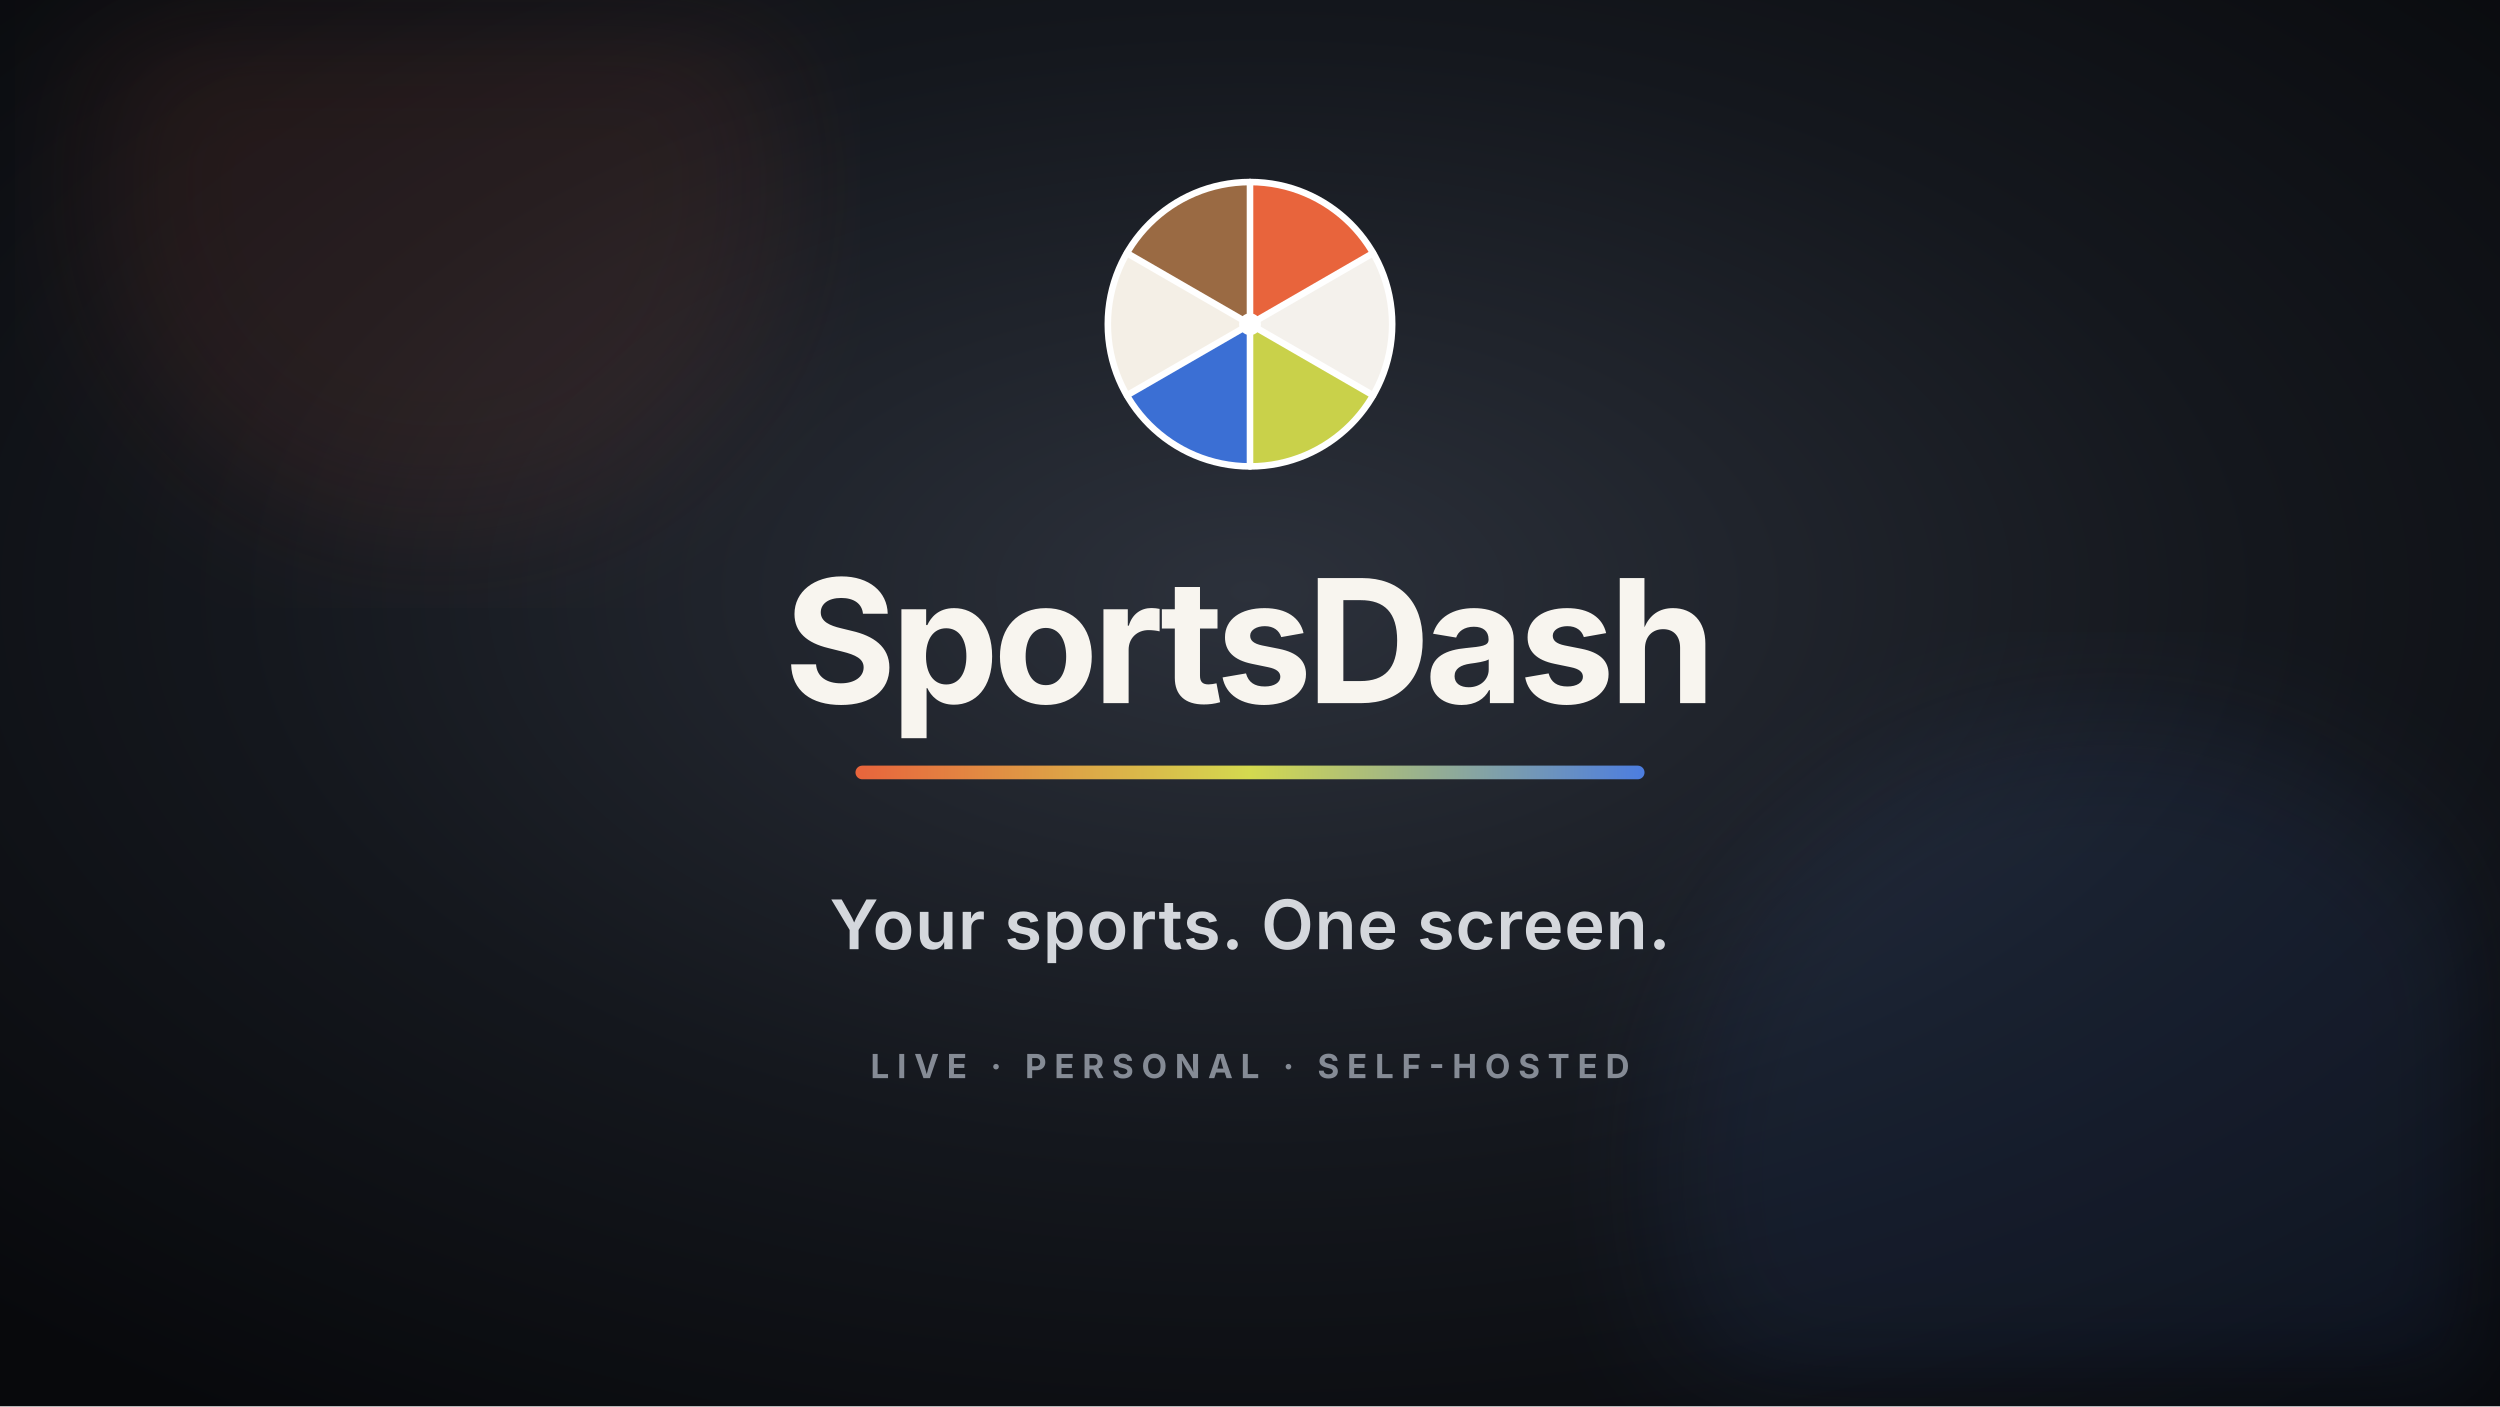
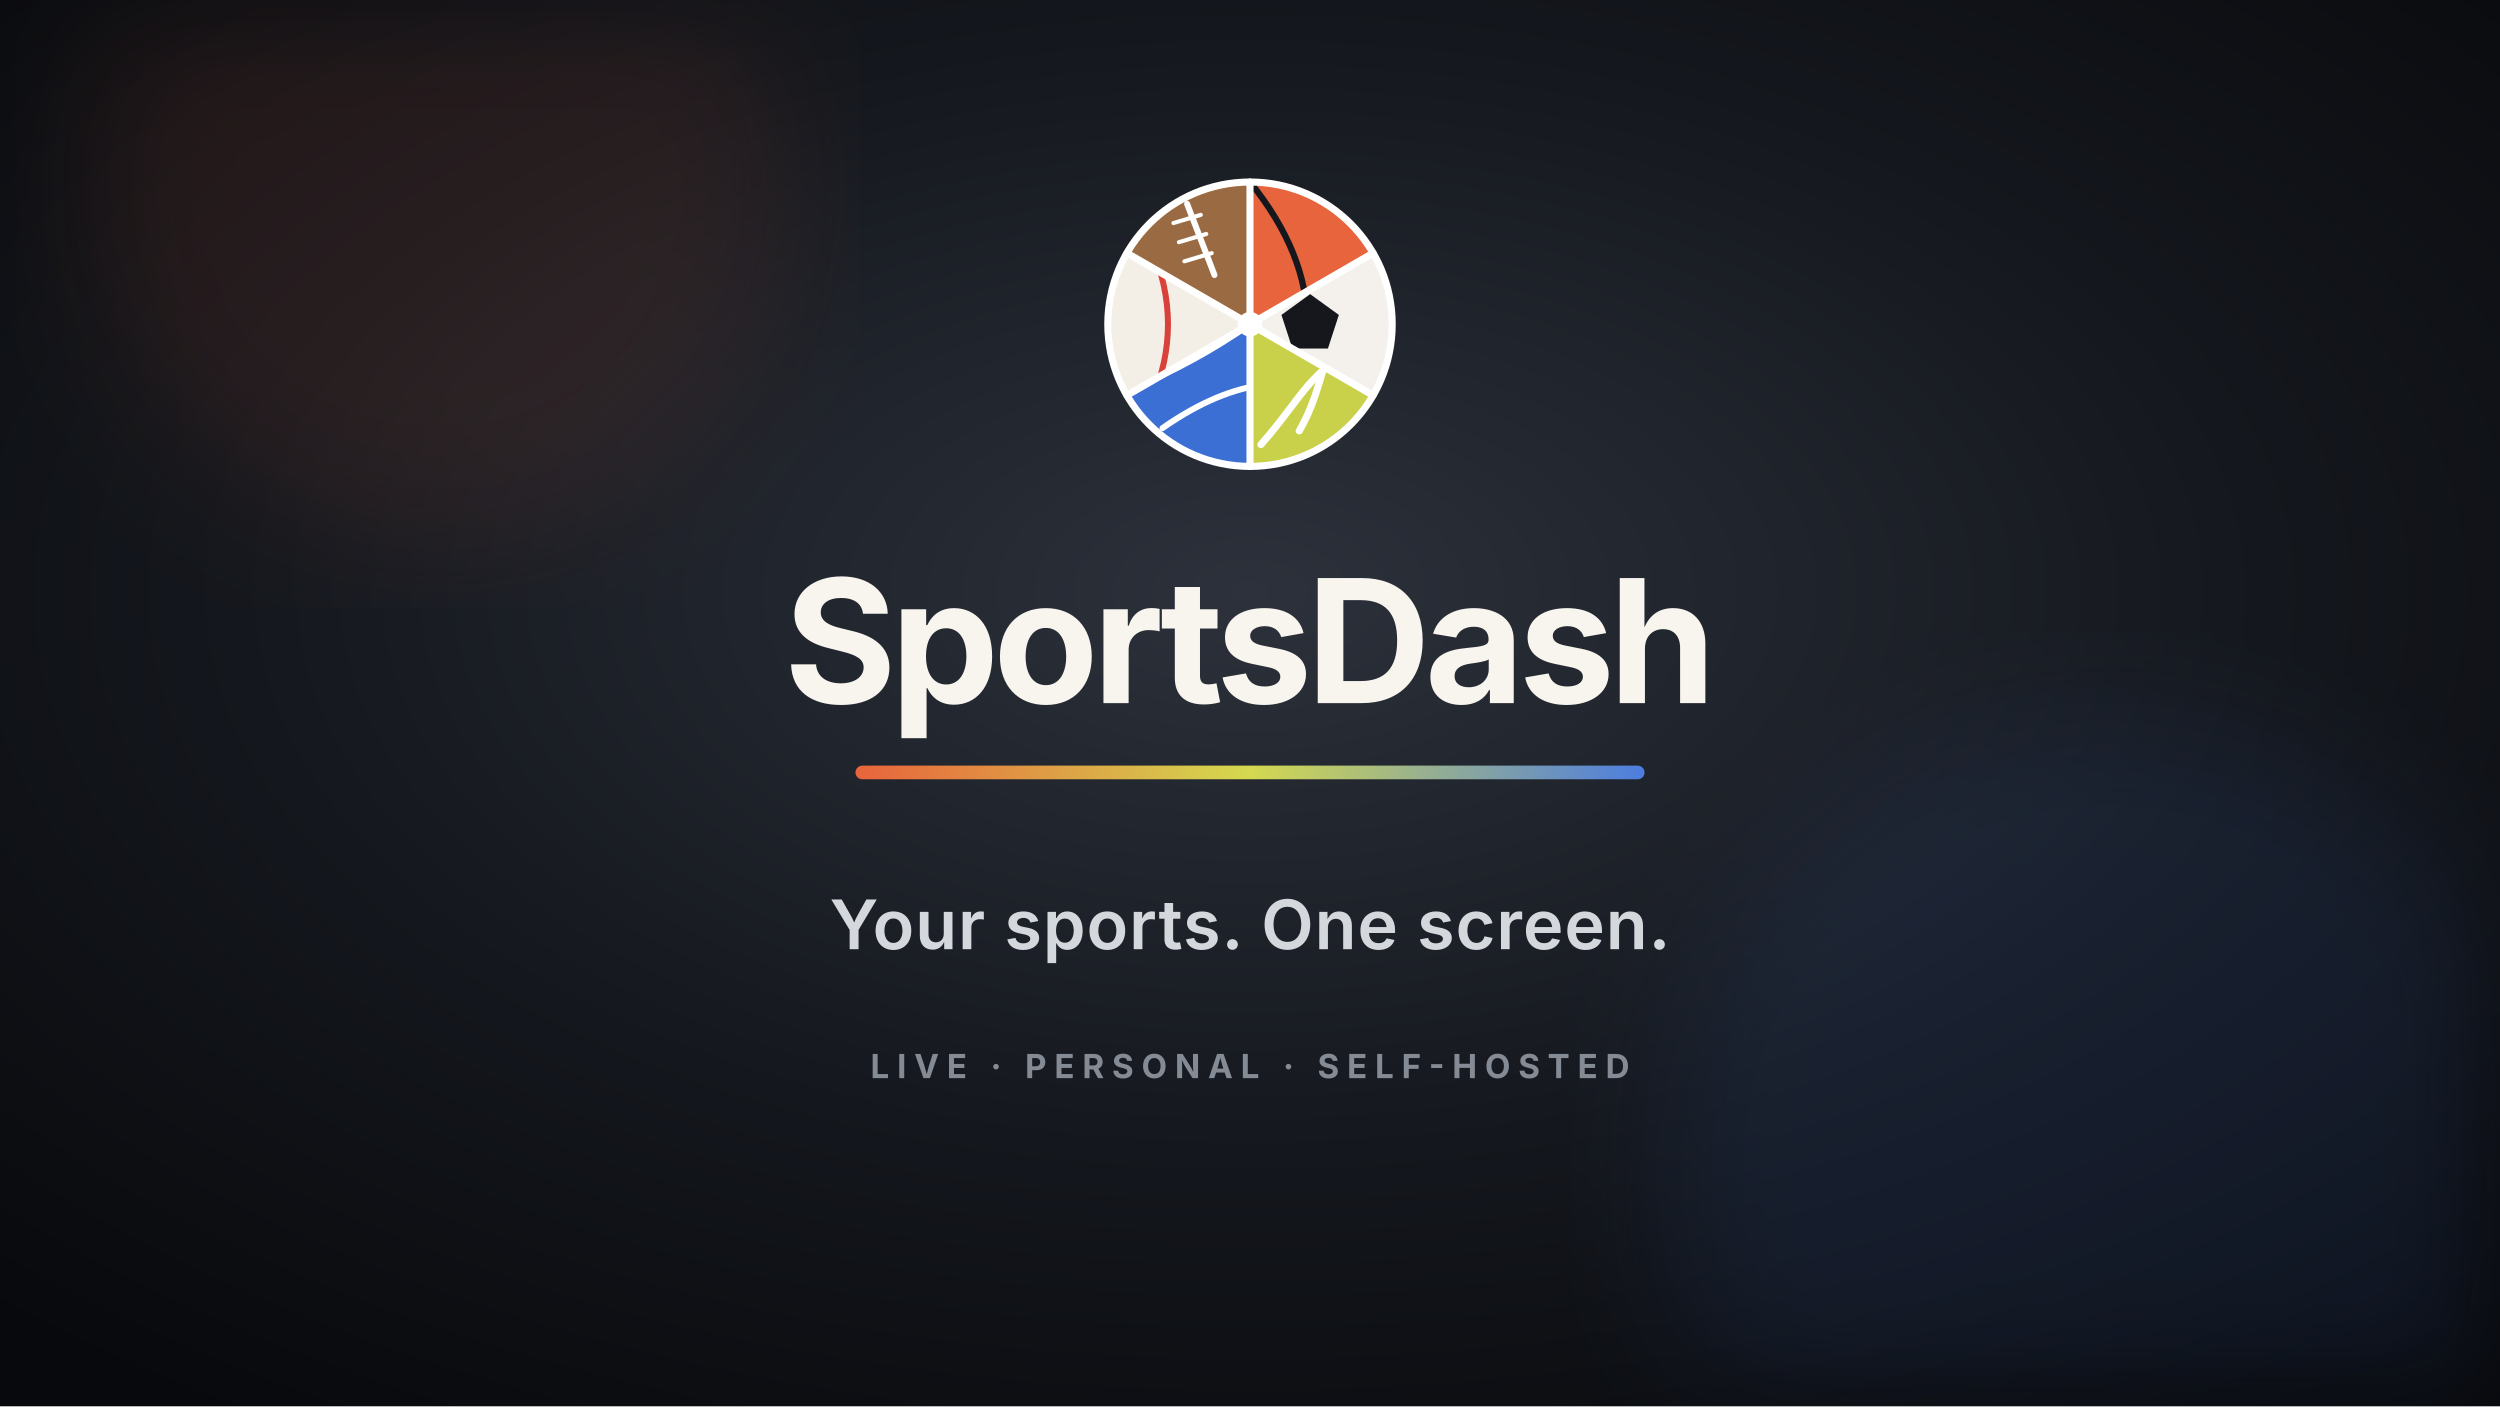
<svg xmlns="http://www.w3.org/2000/svg" viewBox="0 0 1280 720" role="img" aria-labelledby="title desc">
  <defs>
    <radialGradient id="bg" cx="50%" cy="42%" r="72%">
      <stop offset="0" stop-color="#2c313b" />
      <stop offset=".56" stop-color="#14171d" />
      <stop offset="1" stop-color="#08090c" />
    </radialGradient>
    <linearGradient id="accent" x1="0" x2="1">
      <stop stop-color="#e8643c" />
      <stop offset=".5" stop-color="#d4d94f" />
      <stop offset="1" stop-color="#4c7de0" />
    </linearGradient>
    <filter id="soft">
      <feGaussianBlur stdDeviation="34" />
    </filter>
+     <clipPath id="logo-w0">
+       <path d="M60,60 L60,8 A52,52 0 0 1 105,34 Z" />
+     </clipPath>
+     <clipPath id="logo-w1">
+       <path d="M60,60 L105,34 A52,52 0 0 1 105,86 Z" />
+     </clipPath>
+     <clipPath id="logo-w2">
+       <path d="M60,60 L105,86 A52,52 0 0 1 60,112 Z" />
+     </clipPath>
+     <clipPath id="logo-w3">
+       <path d="M60,60 L60,112 A52,52 0 0 1 15,86 Z" />
+     </clipPath>
+     <clipPath id="logo-w4">
+       <path d="M60,60 L15,86 A52,52 0 0 1 15,34 Z" />
+     </clipPath>
+     <clipPath id="logo-w5">
+       <path d="M60,60 L15,34 A52,52 0 0 1 60,8 Z" />
+     </clipPath>
  </defs>
  <rect width="1280" height="720" fill="url(#bg)" />
  <circle cx="224" cy="95" r="180" fill="#e8643c" opacity=".09" filter="url(#soft)" />
  <circle cx="1080" cy="600" r="230" fill="#4c7de0" opacity=".10" filter="url(#soft)" />
  <g transform="translate(556 82) scale(1.4)">
    <path d="M60 60 L60 8 A52 52 0 0 1 105 34 Z" fill="#e8643c" />
    <path d="M60 60 L105 34 A52 52 0 0 1 105 86 Z" fill="#f4f1ec" />
    <path d="M60 60 L105 86 A52 52 0 0 1 60 112 Z" fill="#c9d14a" />
    <path d="M60 60 L60 112 A52 52 0 0 1 15 86 Z" fill="#3b6fd4" />
    <path d="M60 60 L15 86 A52 52 0 0 1 15 34 Z" fill="#f4efe6" />
    <path d="M60 60 L15 34 A52 52 0 0 1 60 8 Z" fill="#9a6a43" />
-     <g fill="none" stroke="#fff" stroke-width="2.4" stroke-linecap="round">
-       <path d="M60 60 L60 8" />
-       <path d="M60 60 L105 34" />
-       <path d="M60 60 L105 86" />
-       <path d="M60 60 L60 112" />
-       <path d="M60 60 L15 86" />
-       <path d="M60 60 L15 34" />
-       <circle cx="60" cy="60" r="52" />
+     <g clip-path="url(#logo-w0)">
+       <path d="M60,8 V112 M8,60 H112 M60,8 Q18,60 60,112 M60,8 Q102,60 60,112" fill="none" stroke="#15171c" stroke-width="2.3" stroke-linecap="round" stroke-linejoin="round" />
    </g>
-     <circle cx="60" cy="60" r="4" fill="#fff" />
+     <g clip-path="url(#logo-w1)">
+       <path d="M82,49 L92.5,56.6 L88.5,68.9 L75.5,68.9 L71.5,56.6 Z" fill="#15171c" />
+     </g>
+     <g clip-path="url(#logo-w2)">
+       <path d="M104,70 C84,72 80,86 64,104 M98,57 C86,66 88,82 78,99" fill="none" stroke="#fff" stroke-width="2.6" stroke-linecap="round" stroke-linejoin="round" />
+     </g>
+     <g clip-path="url(#logo-w3)">
+       <path d="M16,84 Q40,74 60,60 M28,98 Q48,84 66,82 M10,68 Q34,72 52,64" fill="none" stroke="#fff" stroke-width="2.2" stroke-linecap="round" stroke-linejoin="round" />
+     </g>
+     <g clip-path="url(#logo-w4)">
+       <path d="M24,32 Q36,60 24,88" fill="none" stroke="#d8423b" stroke-width="2.2" stroke-linecap="round" stroke-linejoin="round" />
+     </g>
+     <g clip-path="url(#logo-w5)">
+       <path d="M37,16 L47,42" fill="none" stroke="#fff" stroke-width="2.2" stroke-linecap="round" stroke-linejoin="round" />
+       <path d="M32,23 L42,20 M34,30 L44,27 M36,37 L46,34" fill="none" stroke="#fff" stroke-width="1.5" stroke-linecap="round" stroke-linejoin="round" />
+     </g>
+     <g fill="none" stroke="#fff" stroke-width="2.6" stroke-linecap="round">
+       <path d="M60,60 L60,8" />
+       <path d="M60,60 L105,34" />
+       <path d="M60,60 L105,86" />
+       <path d="M60,60 L60,112" />
+       <path d="M60,60 L15,86" />
+       <path d="M60,60 L15,34" />
+     </g>
+     <circle cx="60" cy="60" r="52" fill="none" stroke="#fff" stroke-width="2.6" />
+     <circle cx="60" cy="60" r="4.5" fill="#fff" />
  </g>
  <text x="640" y="360" text-anchor="middle" fill="#f8f5ef" font-family="SF Pro Display, Inter, Arial, sans-serif" font-size="88" font-weight="750" letter-spacing="-3">SportsDash</text>
  <rect x="438" y="392" width="404" height="7" rx="3.5" fill="url(#accent)" />
  <text x="640" y="486" text-anchor="middle" fill="#d4d7dc" font-family="SF Pro Text, Inter, Arial, sans-serif" font-size="35" font-weight="600" letter-spacing=".5">Your sports. One screen.</text>
  <text x="640" y="552" text-anchor="middle" fill="#858b95" font-family="SF Pro Text, Inter, Arial, sans-serif" font-size="17" font-weight="700" letter-spacing="4">LIVE · PERSONAL · SELF-HOSTED</text>
</svg>
